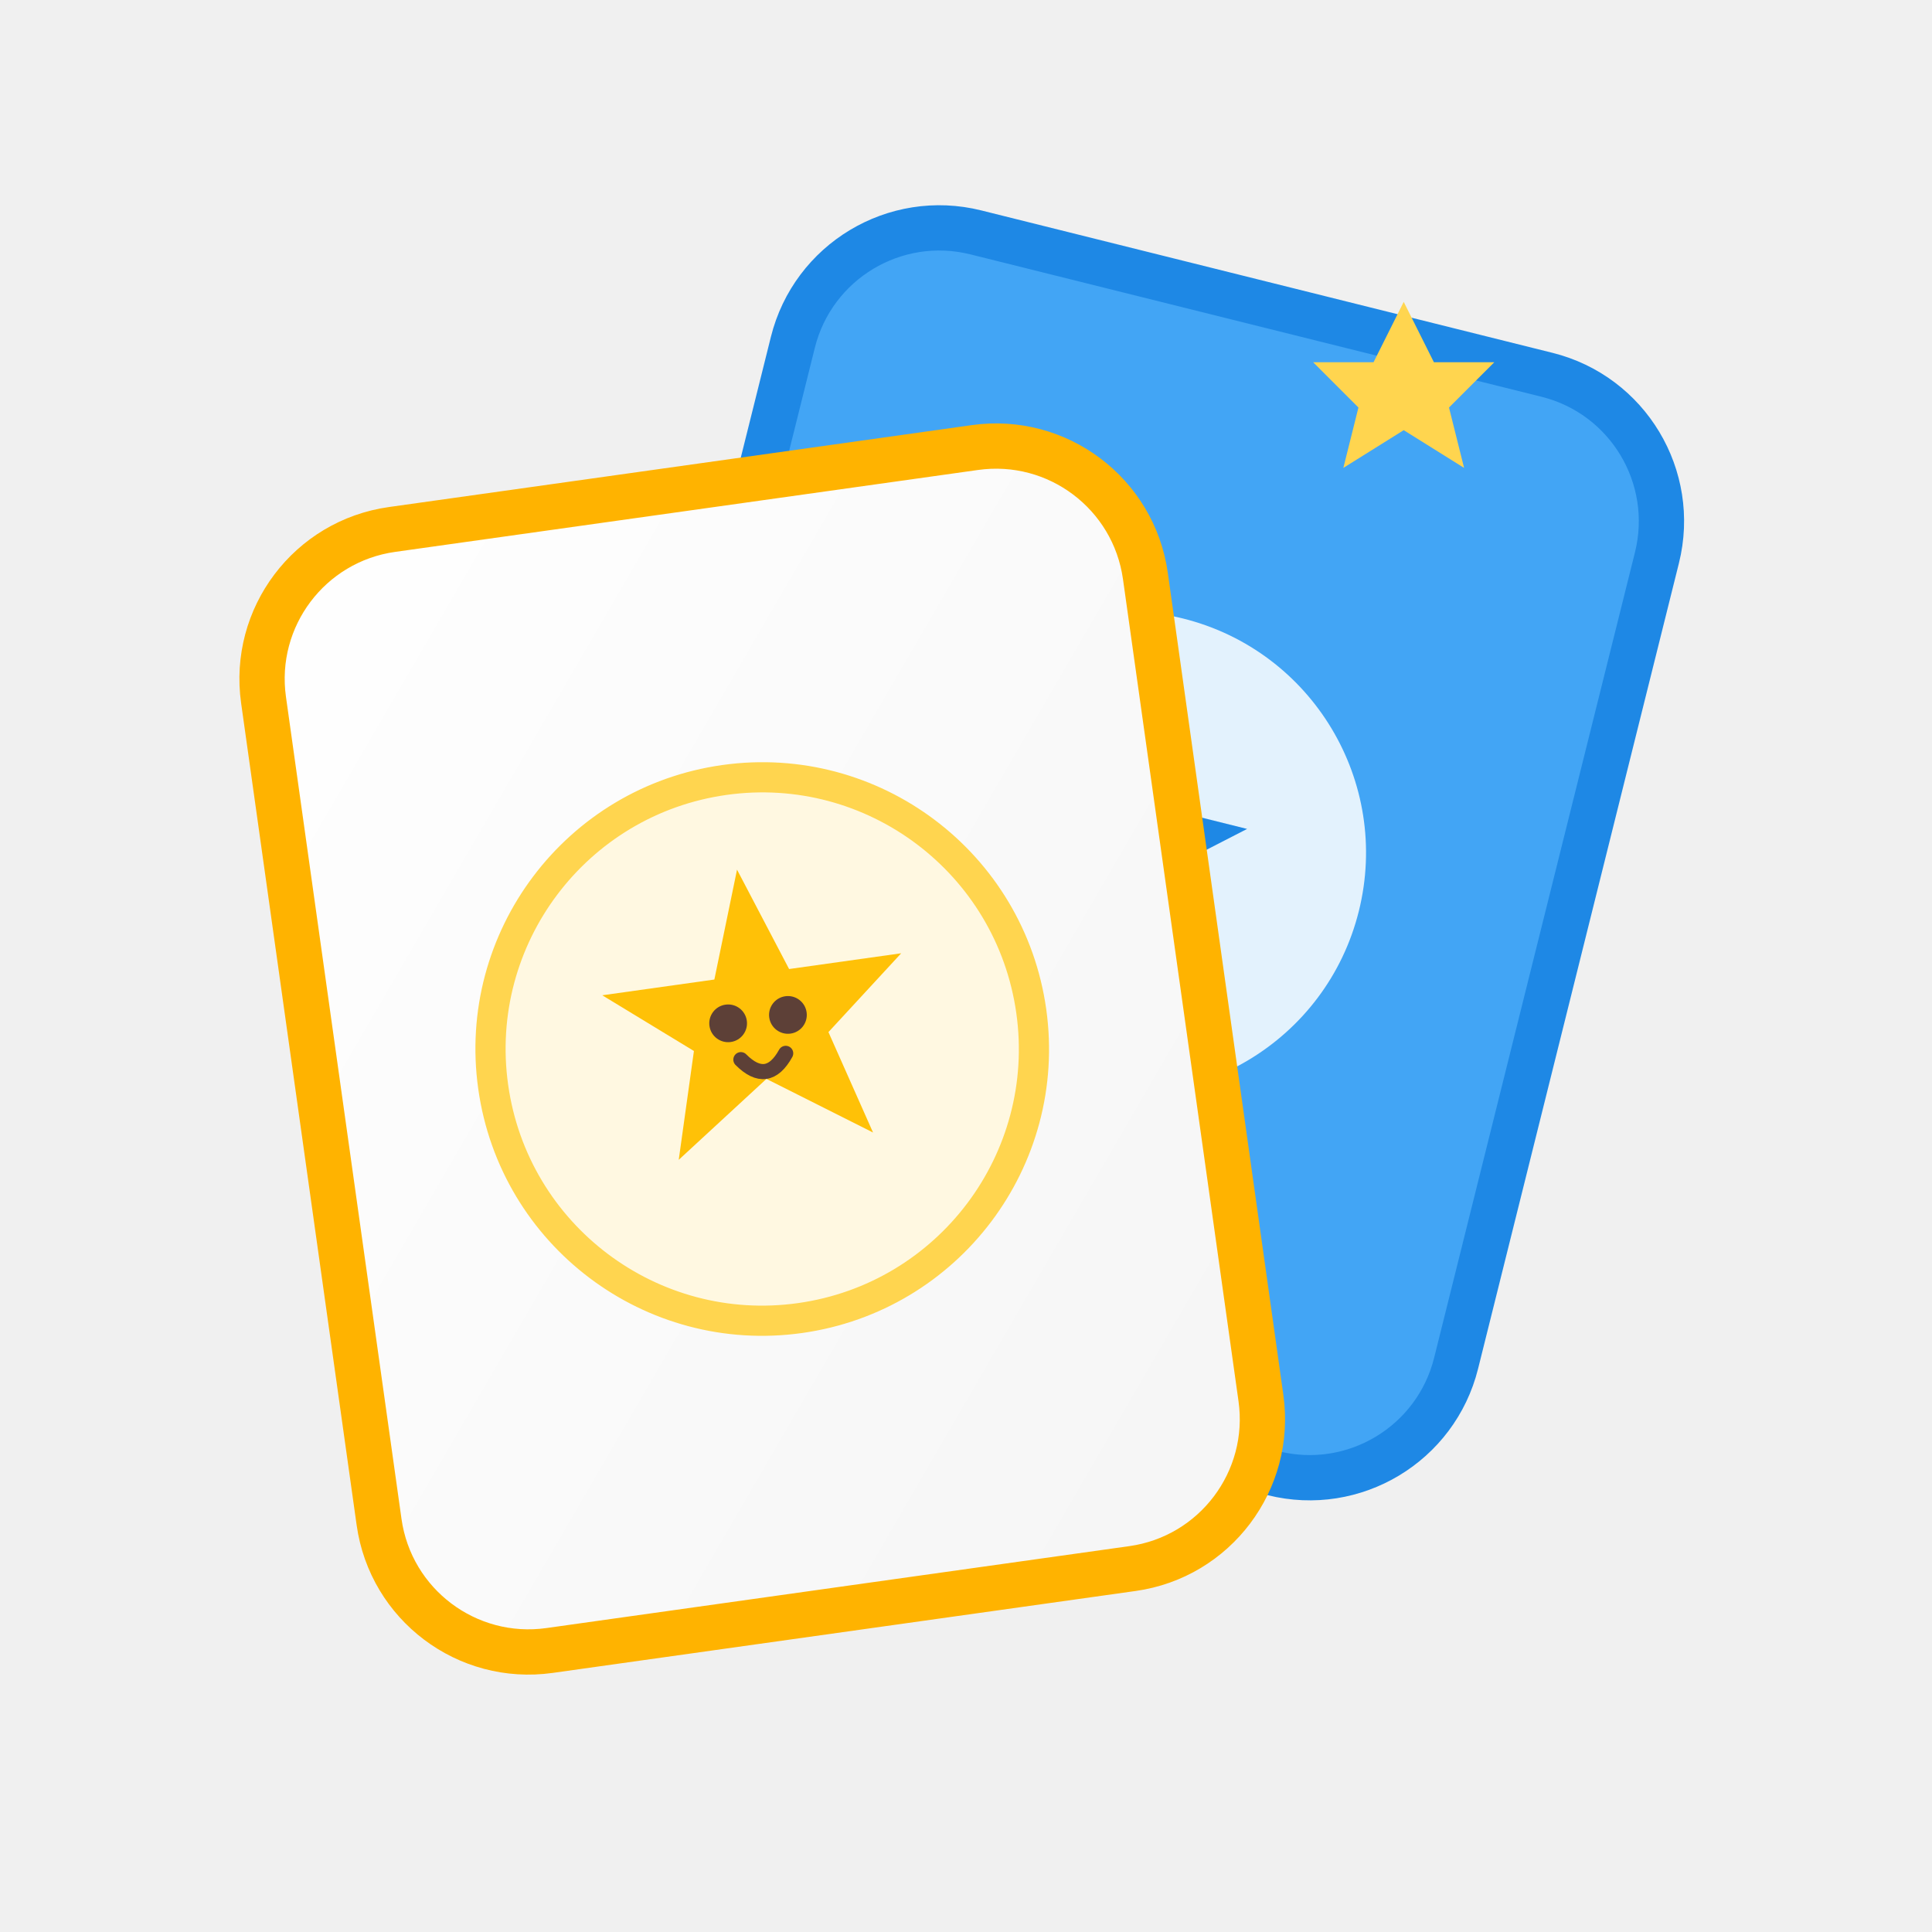
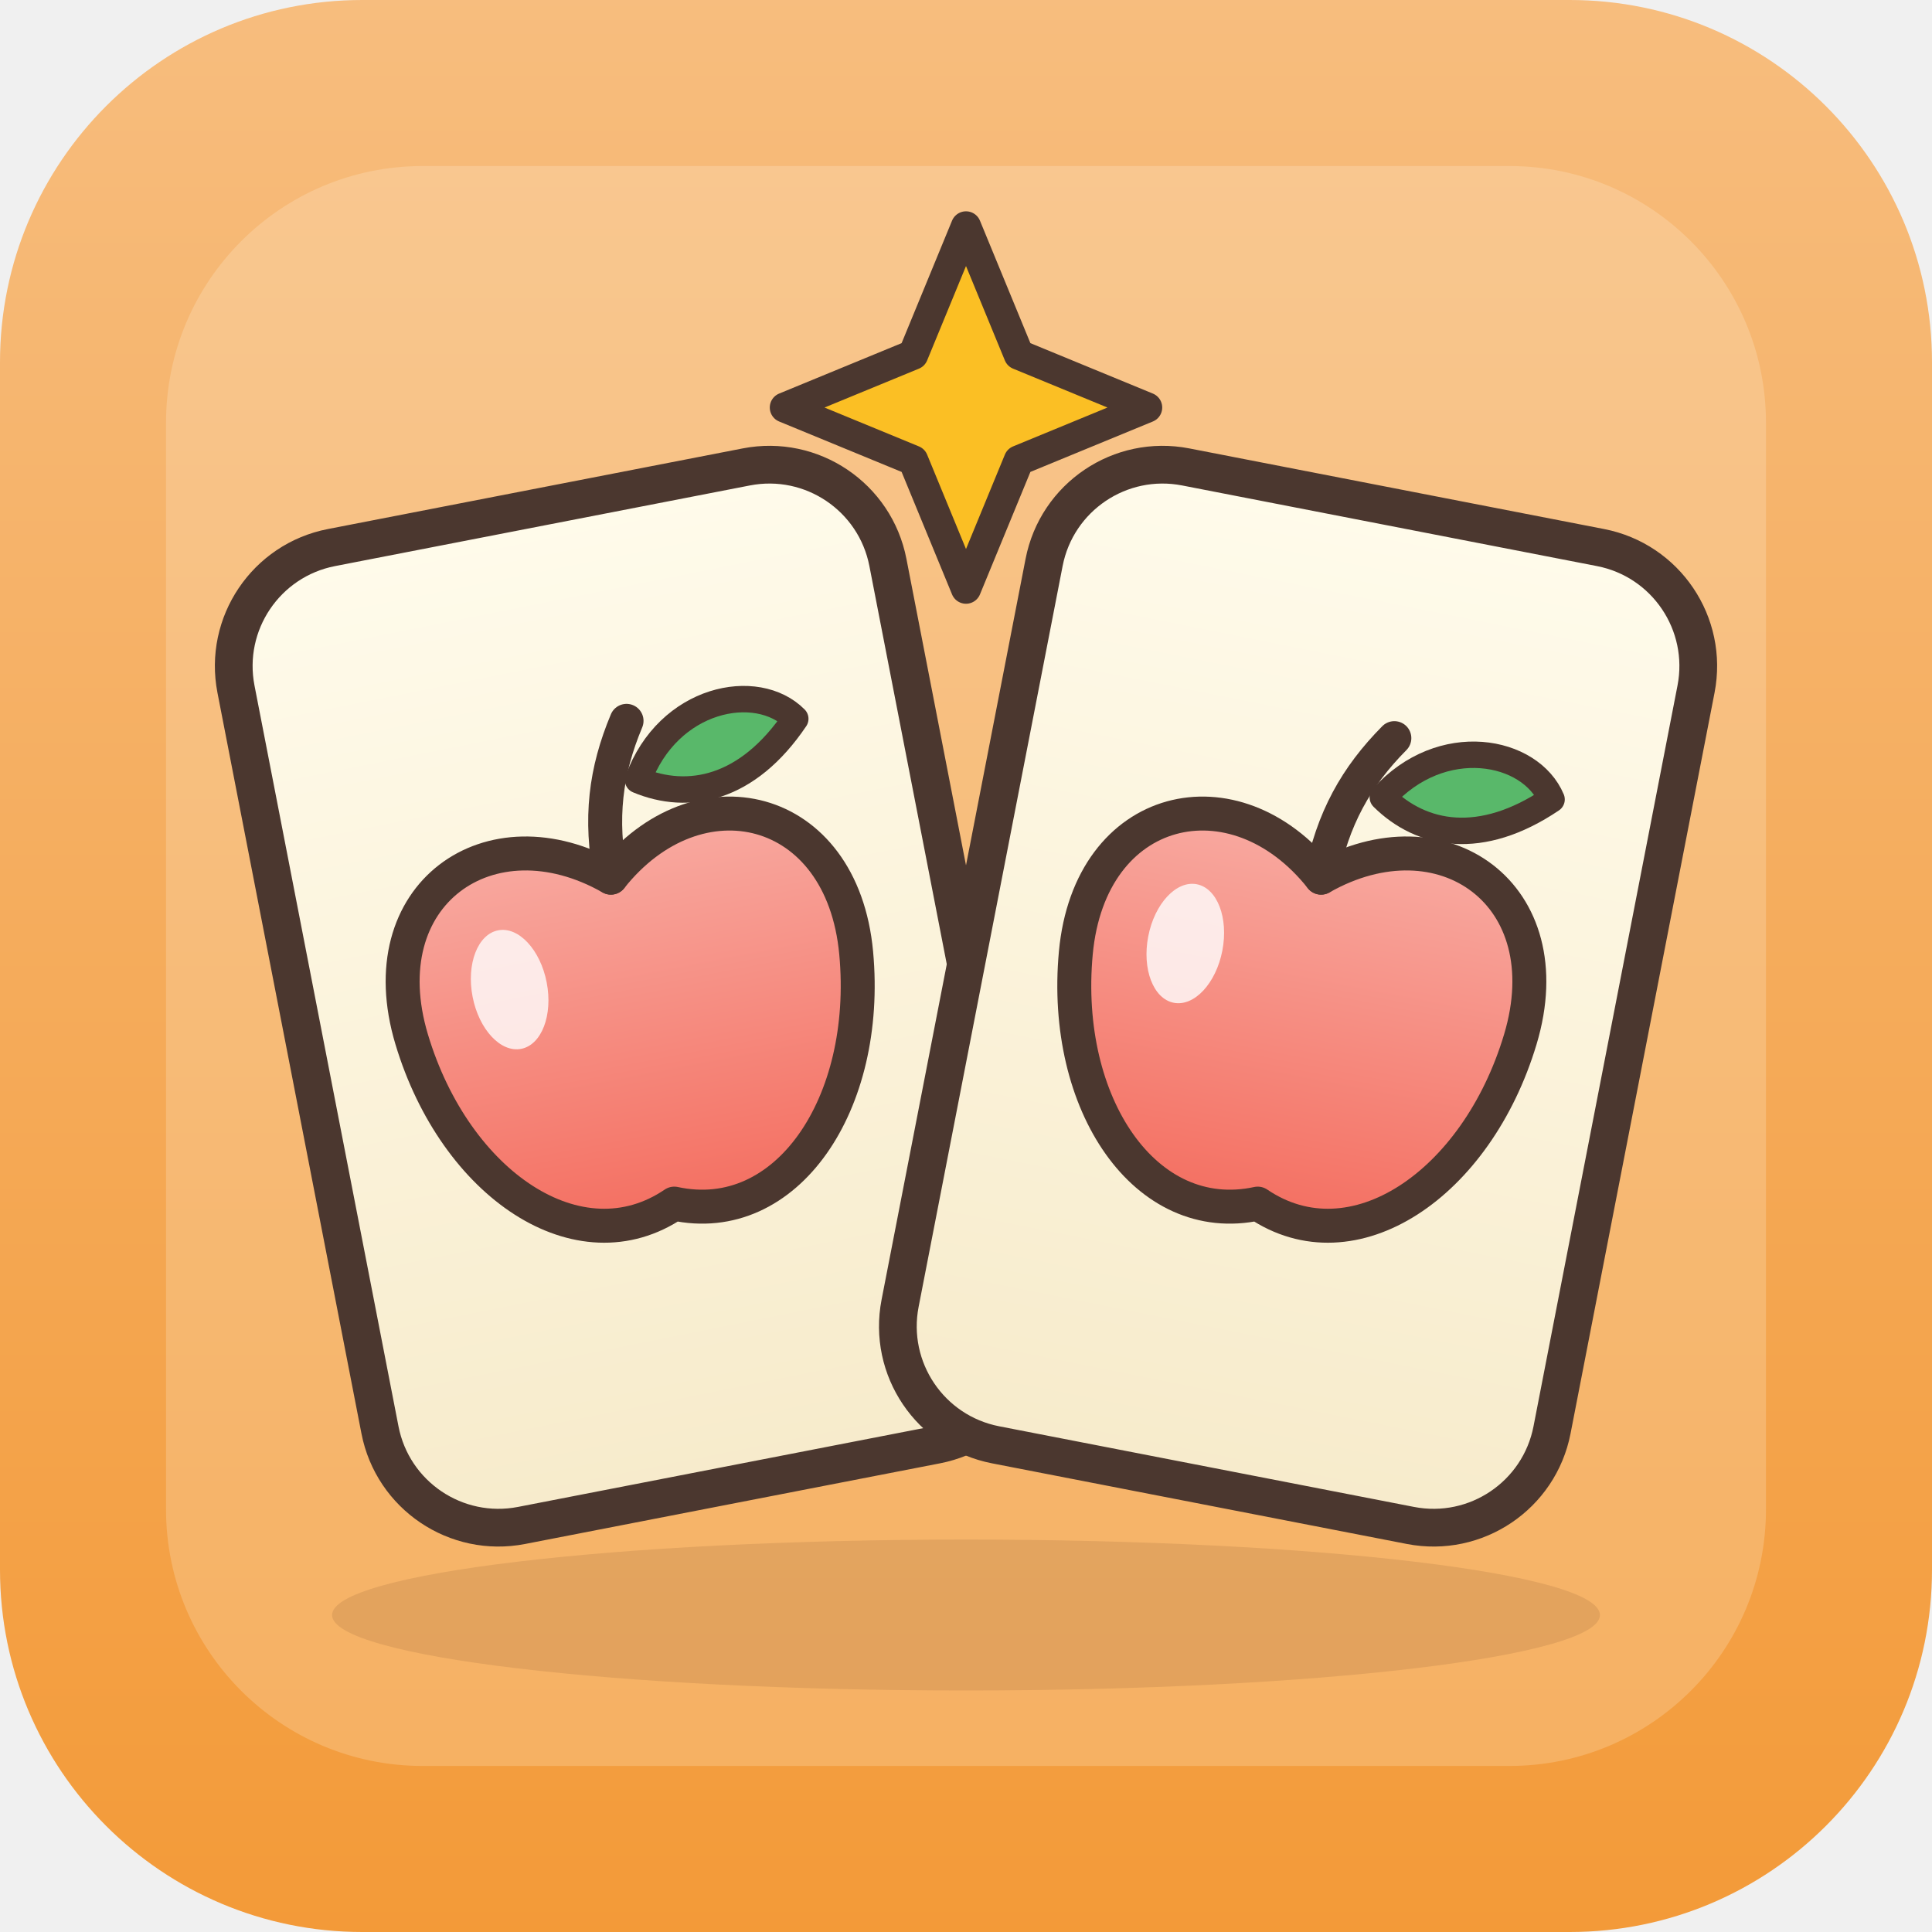
<svg xmlns="http://www.w3.org/2000/svg" viewBox="0 0 256 256" width="256" height="256">
  <defs>
-     <linearGradient id="card_front" x1="0%" y1="0%" x2="100%" y2="100%">
-       <stop offset="0%" stop-color="#FFFFFF" />
-       <stop offset="100%" stop-color="#F5F5F5" />
+     <linearGradient id="memory_icon_tile" x1="0" y1="0" x2="0" y2="1">
+       <stop offset="0" stop-color="#F7BD7E" />
+       <stop offset="1" stop-color="#F39A38" />
+     </linearGradient>
+     <linearGradient id="memory_icon_face" x1="0" y1="0" x2="0" y2="1">
+       <stop offset="0" stop-color="#FFFBEB" />
+       <stop offset="1" stop-color="#F7EBCB" />
+     </linearGradient>
+     <linearGradient id="memory_icon_apple" x1="0" y1="0" x2="0" y2="1">
+       <stop offset="0" stop-color="#F8A9A0" />
+       <stop offset="1" stop-color="#F46F61" />
    </linearGradient>
  </defs>
-   <rect x="90" y="38" width="118" height="150" rx="20" fill="#42A5F5" stroke="#1E88E5" stroke-width="6" transform="rotate(14 149 113)" />
-   <circle cx="149" cy="113" r="32" fill="#E3F2FD" transform="rotate(14 149 113)" />
-   <polygon points="149,95 153,106 164,106 156,113 159,124 149,117 139,124 142,113 134,106 145,106" fill="#1E88E5" transform="rotate(14 149 113)" />
-   <rect x="42" y="64" width="118" height="150" rx="20" fill="url(#card_front)" stroke="#FFB300" stroke-width="6" transform="rotate(-8 101 139)" />
-   <g transform="rotate(-8 101 139)">
-     <circle cx="101" cy="139" r="36" fill="#FFF8E1" stroke="#FFD54F" stroke-width="4" />
-     <polygon points="101,115 106,129 121,129 110,138 114,152 101,143 88,152 92,138 81,129 96,129" fill="#FFC107" />
-     <circle cx="97" cy="135" r="2.5" fill="#5D4037" />
-     <circle cx="105" cy="135" r="2.5" fill="#5D4037" />
-     <path d="M98 140 Q101 144 104 140" fill="none" stroke="#5D4037" stroke-width="2" stroke-linecap="round" />
+   <g id="tile_bg">
+     <rect width="256" height="256" rx="48" fill="url(#memory_icon_tile)" />
+     <rect x="22" y="22" width="212" height="212" rx="34" fill="#FFF6E3" opacity="0.22" />
  </g>
-   <polygon points="186,40 190,48 198,48 192,54 194,62 186,57 178,62 180,54 174,48 182,48" fill="#FFD54F" />
+   <g id="shadow">
+     <ellipse cx="128" cy="214" rx="84" ry="10" fill="#8A5A34" opacity="0.18" />
+   </g>
+   <g id="subject">
+     <g id="card_left" transform="rotate(-11 84 132)">
+       <rect x="40" y="66" width="88" height="132" rx="16" fill="url(#memory_icon_face)" stroke="#4B372F" stroke-width="5" stroke-linejoin="round" />
+       <g id="apple_left">
+         <path d="M84 116 C70 104 52 112 54 132 C56 152 70 166 84 160 C98 166 112 152 114 132 C116 112 98 104 84 116 Z" fill="url(#memory_icon_apple)" stroke="#4B372F" stroke-width="4.5" stroke-linejoin="round" />
+         <path d="M84 116 C84 108 86 102 90 96" fill="none" stroke="#4B372F" stroke-width="4.5" stroke-linecap="round" />
+         <path d="M90 104 C96 94 108 94 112 100 C104 108 96 108 90 104 Z" fill="#59B86A" stroke="#4B372F" stroke-width="3.5" stroke-linejoin="round" />
+         <ellipse cx="68" cy="128" rx="5" ry="8" fill="#FFFFFF" opacity="0.8" />
+       </g>
+     </g>
+     <g id="card_right" transform="rotate(11 172 132)">
+       <rect x="128" y="66" width="88" height="132" rx="16" fill="url(#memory_icon_face)" stroke="#4B372F" stroke-width="5" stroke-linejoin="round" />
+       <g id="apple_right">
+         <path d="M172 116 C158 104 140 112 142 132 C144 152 158 166 172 160 C186 166 200 152 202 132 C204 112 186 104 172 116 Z" fill="url(#memory_icon_apple)" stroke="#4B372F" stroke-width="4.5" stroke-linejoin="round" />
+         <path d="M172 116 C172 108 174 102 178 96" fill="none" stroke="#4B372F" stroke-width="4.5" stroke-linecap="round" />
+         <path d="M178 104 C184 94 196 94 200 100 C192 108 184 108 178 104 Z" fill="#59B86A" stroke="#4B372F" stroke-width="3.5" stroke-linejoin="round" />
+         <ellipse cx="156" cy="128" rx="5" ry="8" fill="#FFFFFF" opacity="0.8" />
+       </g>
+     </g>
+   </g>
+   <g id="accent">
+     <path d="M128 30 L135 47 L152 54 L135 61 L128 78 L121 61 L104 54 L121 47 Z" fill="#FBBF24" stroke="#4B372F" stroke-width="4" stroke-linejoin="round" />
+   </g>
</svg>
